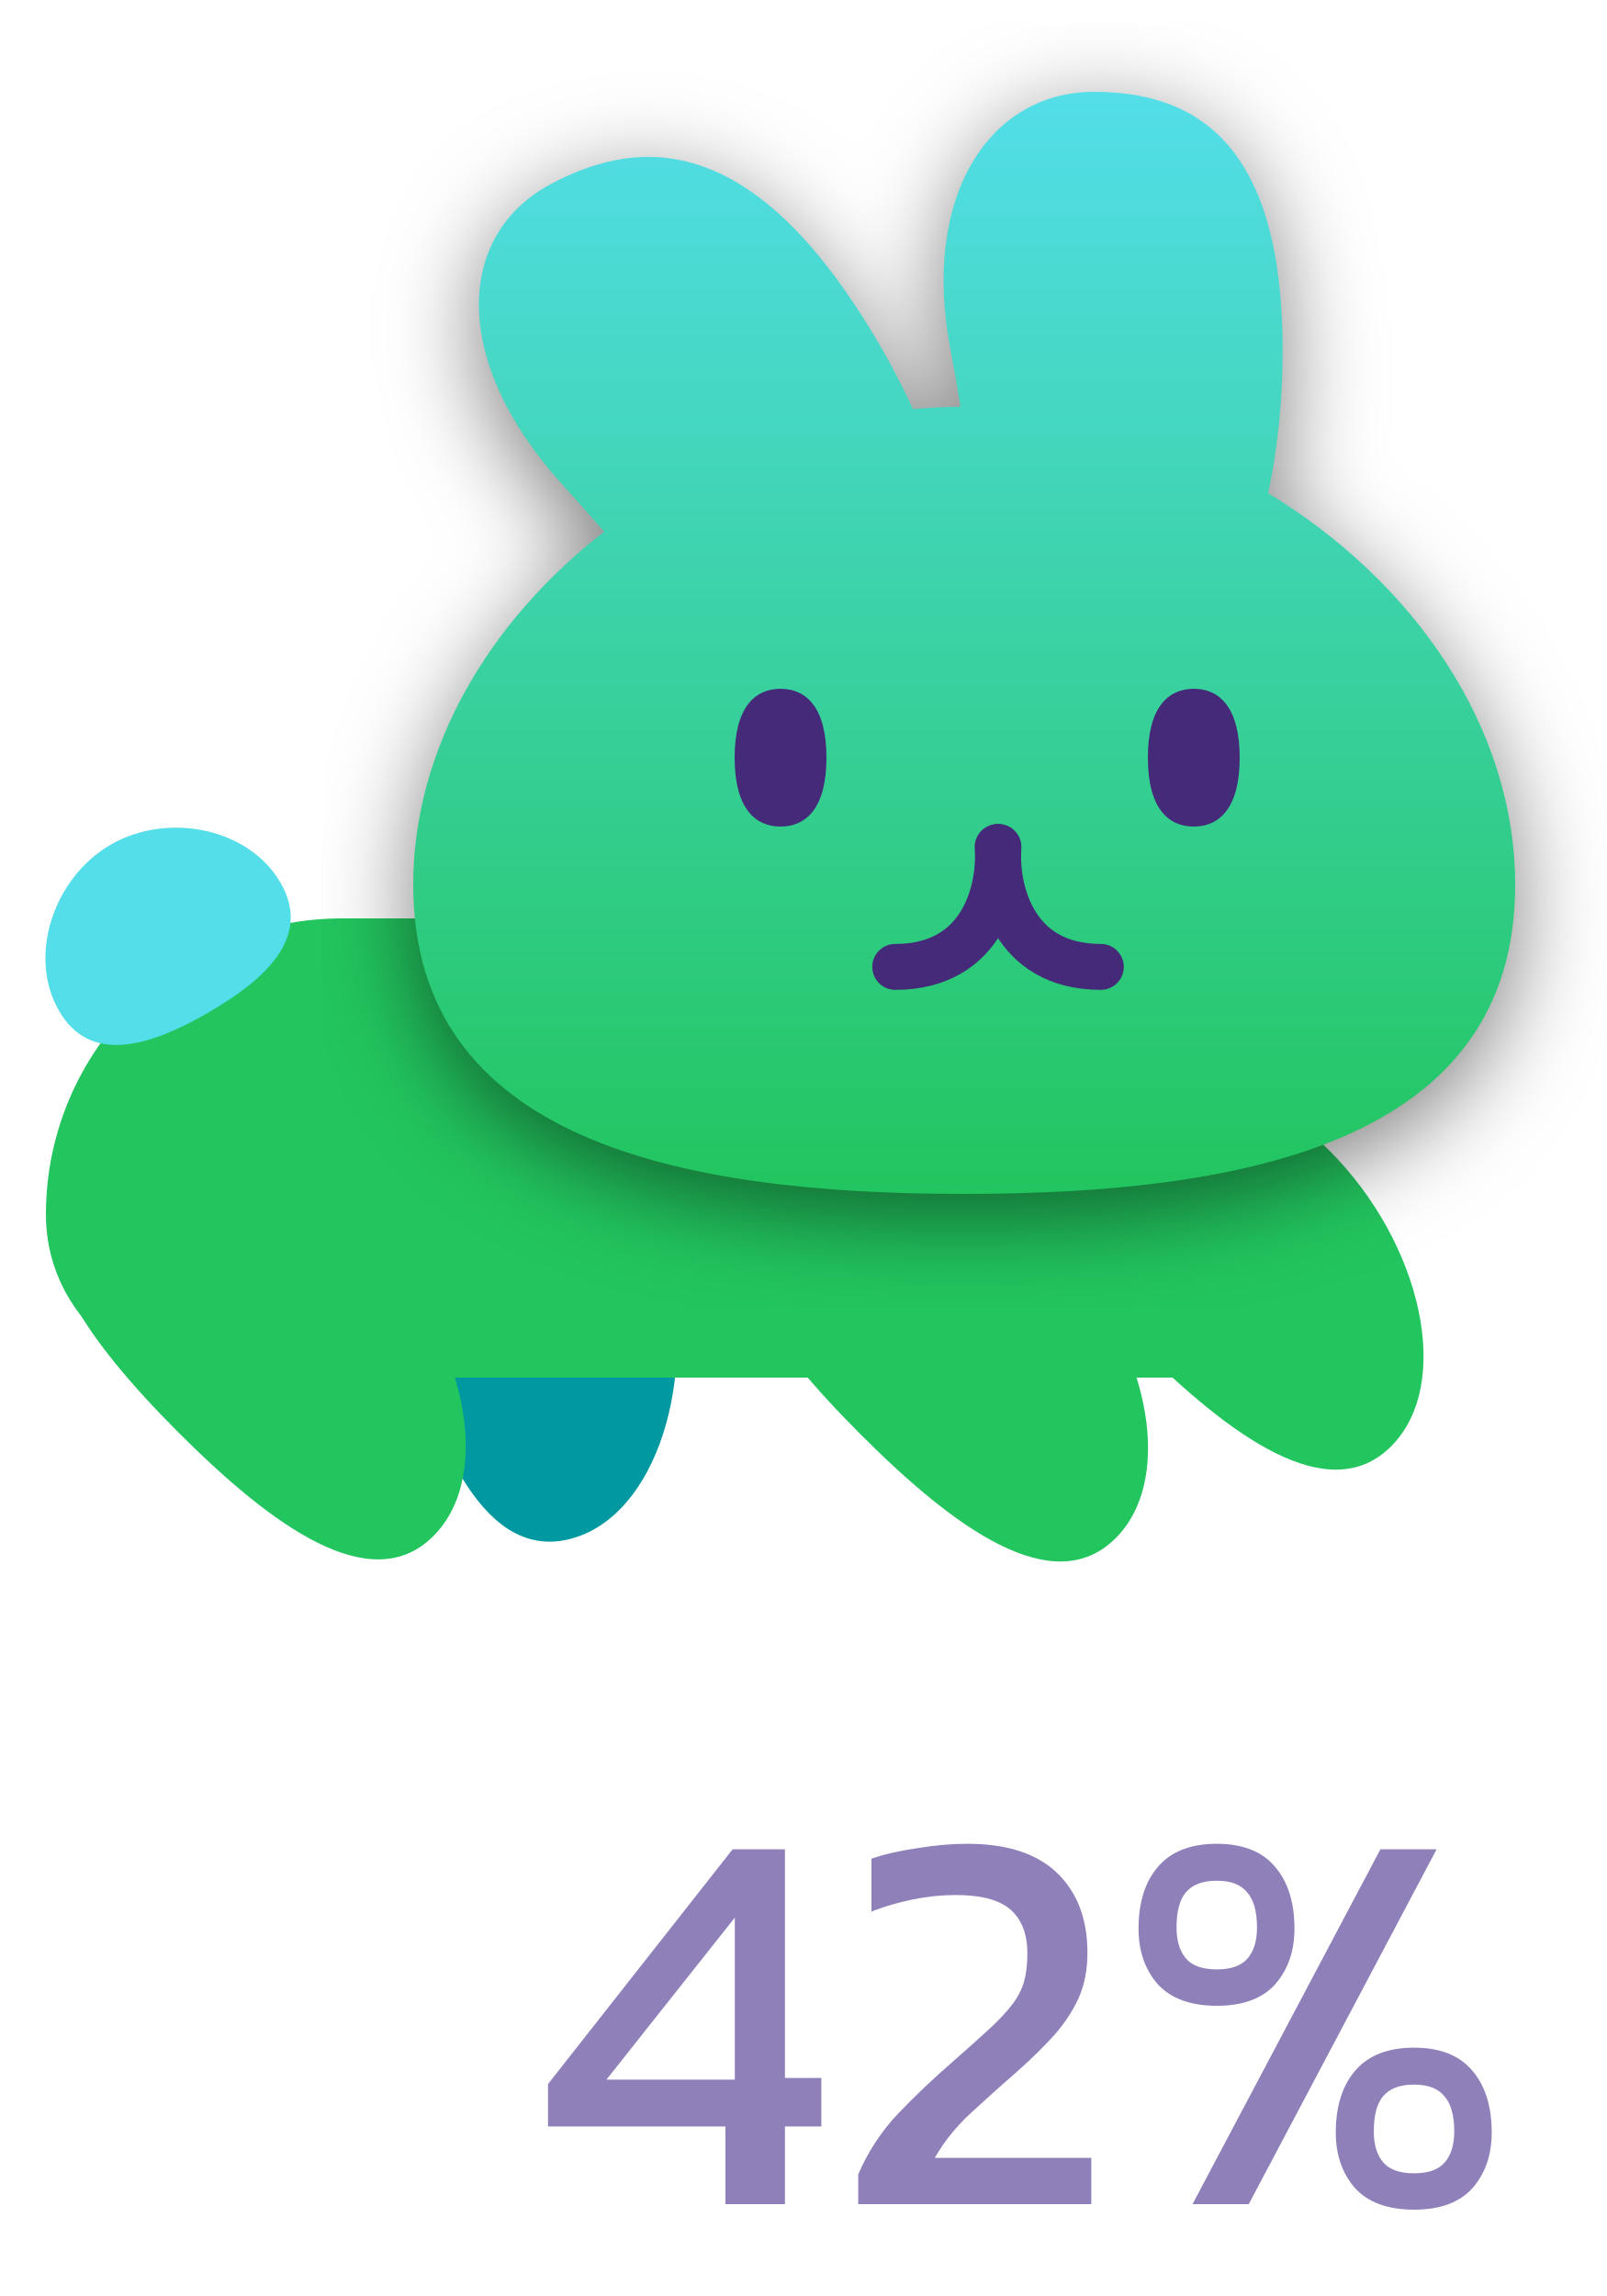
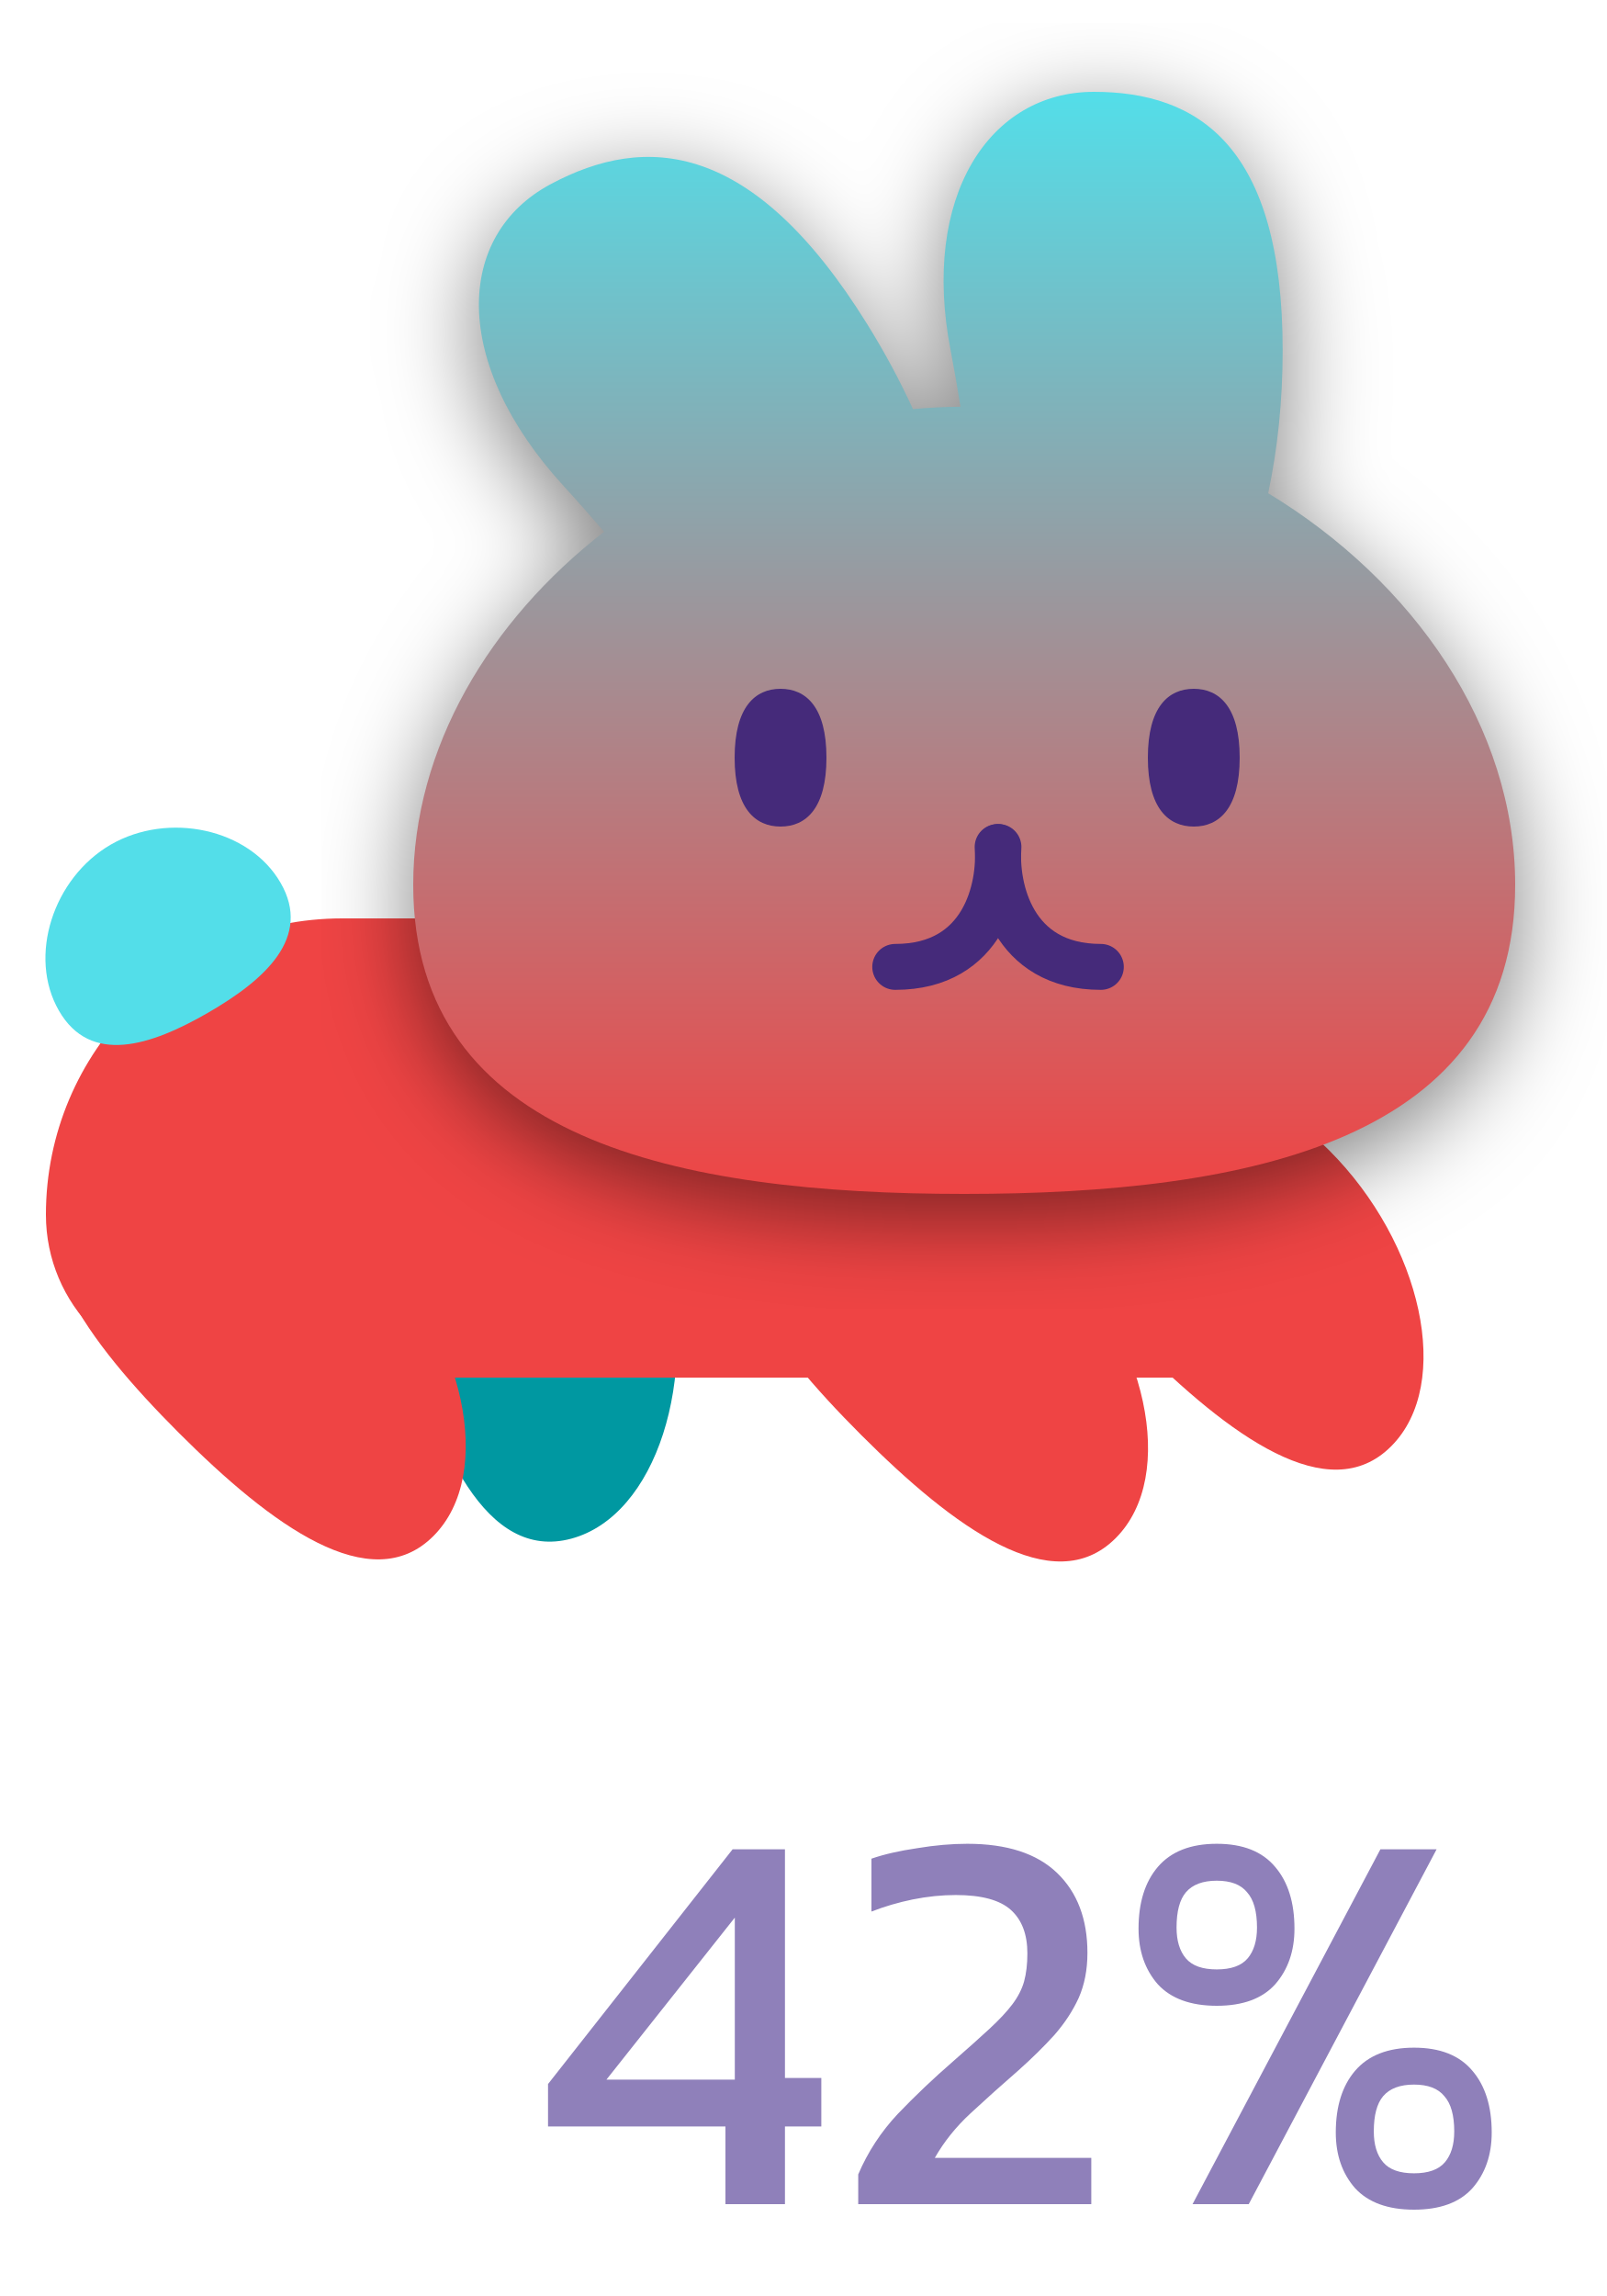
<svg xmlns="http://www.w3.org/2000/svg" width="35" height="50" fill="none" viewBox="0 0 35 50">
  <path fill="#0098A1" d="M9.588 22.865C7.729 23.363 8.025 26.033 8.764 28.79C9.502 31.546 10.581 34.006 12.44 33.508C14.299 33.01 15.233 30.01 14.495 27.254C13.756 24.498 11.447 22.367 9.588 22.865Z" />
-   <path fill="#22c55e" d="M1 26.452C1 22.889 3.888 20 7.452 20H13V30H4.548C2.589 30 1 28.411 1 26.452Z" />
+   <path fill="#ef4444" d="M1 26.452C1 22.889 3.888 20 7.452 20H13V30H4.548C2.589 30 1 28.411 1 26.452Z" />
  <path fill="#53DEE9" d="M6.111 19.225C6.797 20.412 5.778 21.334 4.528 22.056C3.278 22.778 1.97 23.199 1.284 22.011C0.599 20.824 1.163 19.115 2.413 18.393C3.663 17.672 5.425 18.037 6.111 19.225Z" />
-   <path fill="#22c55e" d="M1.647 25.66C0.286 27.021 1.878 29.185 3.895 31.203C5.913 33.221 8.077 34.812 9.438 33.452C10.799 32.091 10.108 29.025 8.091 27.008C6.073 24.99 3.007 24.299 1.647 25.66Z" />
-   <rect width="1" height="10" fill="#22c55e" transform="matrix(-1 0 0 1 14 20)" />
-   <rect width="17" height="10" x="9" y="20" fill="#22c55e" />
-   <path fill="#22c55e" d="M16.507 25.706C15.146 27.067 16.738 29.231 18.756 31.249C20.773 33.267 22.938 34.858 24.298 33.497C25.659 32.137 24.968 29.071 22.951 27.053C20.933 25.036 17.868 24.345 16.507 25.706Z" />
-   <path fill="#22c55e" d="M22.507 23.706C21.146 25.067 22.738 27.231 24.756 29.249C26.773 31.267 28.938 32.858 30.298 31.497C31.659 30.137 30.968 27.071 28.951 25.053C26.933 23.036 23.868 22.345 22.507 23.706Z" />
+   <path fill="#ef4444" d="M1.647 25.66C0.286 27.021 1.878 29.185 3.895 31.203C5.913 33.221 8.077 34.812 9.438 33.452C10.799 32.091 10.108 29.025 8.091 27.008C6.073 24.99 3.007 24.299 1.647 25.66Z" />
+   <rect width="1" height="10" fill="#ef4444" transform="matrix(-1 0 0 1 14 20)" />
+   <rect width="17" height="10" x="9" y="20" fill="#ef4444" />
+   <path fill="#ef4444" d="M16.507 25.706C15.146 27.067 16.738 29.231 18.756 31.249C20.773 33.267 22.938 34.858 24.298 33.497C25.659 32.137 24.968 29.071 22.951 27.053C20.933 25.036 17.868 24.345 16.507 25.706Z" />
+   <path fill="#ef4444" d="M22.507 23.706C21.146 25.067 22.738 27.231 24.756 29.249C26.773 31.267 28.938 32.858 30.298 31.497C31.659 30.137 30.968 27.071 28.951 25.053C26.933 23.036 23.868 22.345 22.507 23.706Z" />
  <g filter="url(#filter0_d)">
    <path fill="url(#paint0_linear_bunny_full)" fill-rule="evenodd" d="M20.705 7.634C20.781 8.027 20.852 8.438 20.919 8.857C20.573 8.86 20.227 8.877 19.884 8.909C19.603 8.295 19.269 7.672 18.884 7.053C16.396 3.051 14.062 2.901 11.989 4.013C9.915 5.124 9.811 7.896 12.283 10.592C12.57 10.905 12.863 11.238 13.157 11.58C10.66 13.516 9 16.291 9 19.27C9 24.829 14.785 26 21 26C27.215 26 33 24.829 33 19.27C33 15.828 30.784 12.658 27.621 10.741C27.824 9.785 27.936 8.735 27.936 7.634C27.936 3.172 26.095 2 23.824 2C21.553 2 20.051 4.271 20.705 7.634Z" clip-rule="evenodd" />
  </g>
  <path stroke="#452A7A" stroke-linecap="round" d="M21.728 18.445C21.796 19.315 21.445 21.056 19.498 21.056" />
  <path stroke="#452A7A" stroke-linecap="round" d="M21.746 18.445C21.678 19.315 22.03 21.056 23.976 21.056" />
  <path fill="#452A7A" d="M18 16.5C18 17.605 17.552 18 17 18C16.448 18 16 17.605 16 16.5C16 15.395 16.448 15 17 15C17.552 15 18 15.395 18 16.5Z" />
  <path fill="#452A7A" d="M27 16.5C27 17.605 26.552 18 26 18C25.448 18 25 17.605 25 16.5C25 15.395 25.448 15 26 15C26.552 15 27 15.395 27 16.5Z" />
  <path fill="#8F80BA" d="M15.8 48V46.308H11.936V45.384L15.956 40.272H17.096V45.252H17.888V46.308H17.096V48H15.8ZM13.208 45.288H16.004V41.76L13.208 45.288ZM18.692 48V47.352C18.9 46.864 19.188 46.424 19.556 46.032C19.932 45.64 20.332 45.26 20.756 44.892C21.076 44.612 21.34 44.376 21.548 44.184C21.764 43.984 21.932 43.804 22.052 43.644C22.172 43.484 22.256 43.32 22.304 43.152C22.352 42.976 22.376 42.772 22.376 42.54C22.376 42.124 22.256 41.808 22.016 41.592C21.776 41.376 21.376 41.268 20.816 41.268C20.512 41.268 20.2 41.3 19.88 41.364C19.568 41.428 19.268 41.516 18.98 41.628V40.476C19.26 40.38 19.592 40.304 19.976 40.248C20.36 40.184 20.724 40.152 21.068 40.152C21.932 40.152 22.584 40.364 23.024 40.788C23.464 41.212 23.684 41.792 23.684 42.528C23.684 42.896 23.62 43.224 23.492 43.512C23.364 43.792 23.188 44.06 22.964 44.316C22.74 44.564 22.48 44.82 22.184 45.084C21.816 45.404 21.468 45.716 21.14 46.02C20.82 46.316 20.56 46.64 20.36 46.992H23.768V48H18.692ZM26.501 43.68C25.933 43.68 25.505 43.524 25.217 43.212C24.937 42.892 24.797 42.488 24.797 42C24.797 41.432 24.937 40.984 25.217 40.656C25.505 40.32 25.933 40.152 26.501 40.152C27.069 40.152 27.493 40.32 27.773 40.656C28.053 40.984 28.193 41.432 28.193 42C28.193 42.488 28.053 42.892 27.773 43.212C27.493 43.524 27.069 43.68 26.501 43.68ZM25.973 48L30.065 40.272H31.289L27.197 48H25.973ZM26.501 42.888C26.813 42.888 27.037 42.808 27.173 42.648C27.309 42.488 27.377 42.264 27.377 41.976C27.377 41.624 27.305 41.368 27.161 41.208C27.025 41.04 26.805 40.956 26.501 40.956C26.197 40.956 25.973 41.04 25.829 41.208C25.693 41.368 25.625 41.624 25.625 41.976C25.625 42.264 25.693 42.488 25.829 42.648C25.965 42.808 26.189 42.888 26.501 42.888ZM30.797 48.12C30.229 48.12 29.801 47.964 29.513 47.652C29.233 47.332 29.093 46.928 29.093 46.44C29.093 45.872 29.233 45.424 29.513 45.096C29.801 44.76 30.229 44.592 30.797 44.592C31.365 44.592 31.789 44.76 32.069 45.096C32.349 45.424 32.489 45.872 32.489 46.44C32.489 46.928 32.349 47.332 32.069 47.652C31.789 47.964 31.365 48.12 30.797 48.12ZM30.797 47.328C31.109 47.328 31.333 47.248 31.469 47.088C31.605 46.928 31.673 46.704 31.673 46.416C31.673 46.064 31.601 45.808 31.457 45.648C31.321 45.48 31.101 45.396 30.797 45.396C30.493 45.396 30.269 45.48 30.125 45.648C29.989 45.808 29.921 46.064 29.921 46.416C29.921 46.704 29.989 46.928 30.125 47.088C30.261 47.248 30.485 47.328 30.797 47.328Z" />
  <defs>
    <filter id="filter0_d" width="28" height="28" x="7" y=".5" color-interpolation-filters="sRGB" filterUnits="userSpaceOnUse">
      <feFlood flood-opacity="0" result="BackgroundImageFix" />
      <feColorMatrix in="SourceAlpha" type="matrix" values="0 0 0 0 0 0 0 0 0 0 0 0 0 0 0 0 0 0 127 0" />
      <feOffset dy=".5" />
      <feGaussianBlur stdDeviation="1" />
      <feColorMatrix type="matrix" values="0 0 0 0 0 0 0 0 0 0 0 0 0 0 0 0 0 0 0.5 0" />
      <feBlend in2="BackgroundImageFix" mode="normal" result="effect1_dropShadow" />
      <feBlend in="SourceGraphic" in2="effect1_dropShadow" mode="normal" result="shape" />
    </filter>
    <linearGradient id="paint0_linear_bunny_full" x1="21" x2="21" y1="2" y2="26" gradientUnits="userSpaceOnUse">
      <stop stop-color="#53DEE9" />
-       <stop offset="1" stop-color="#22c55e" />
+       <stop offset="1" stop-color="#ef4444" />
    </linearGradient>
  </defs>
</svg>
